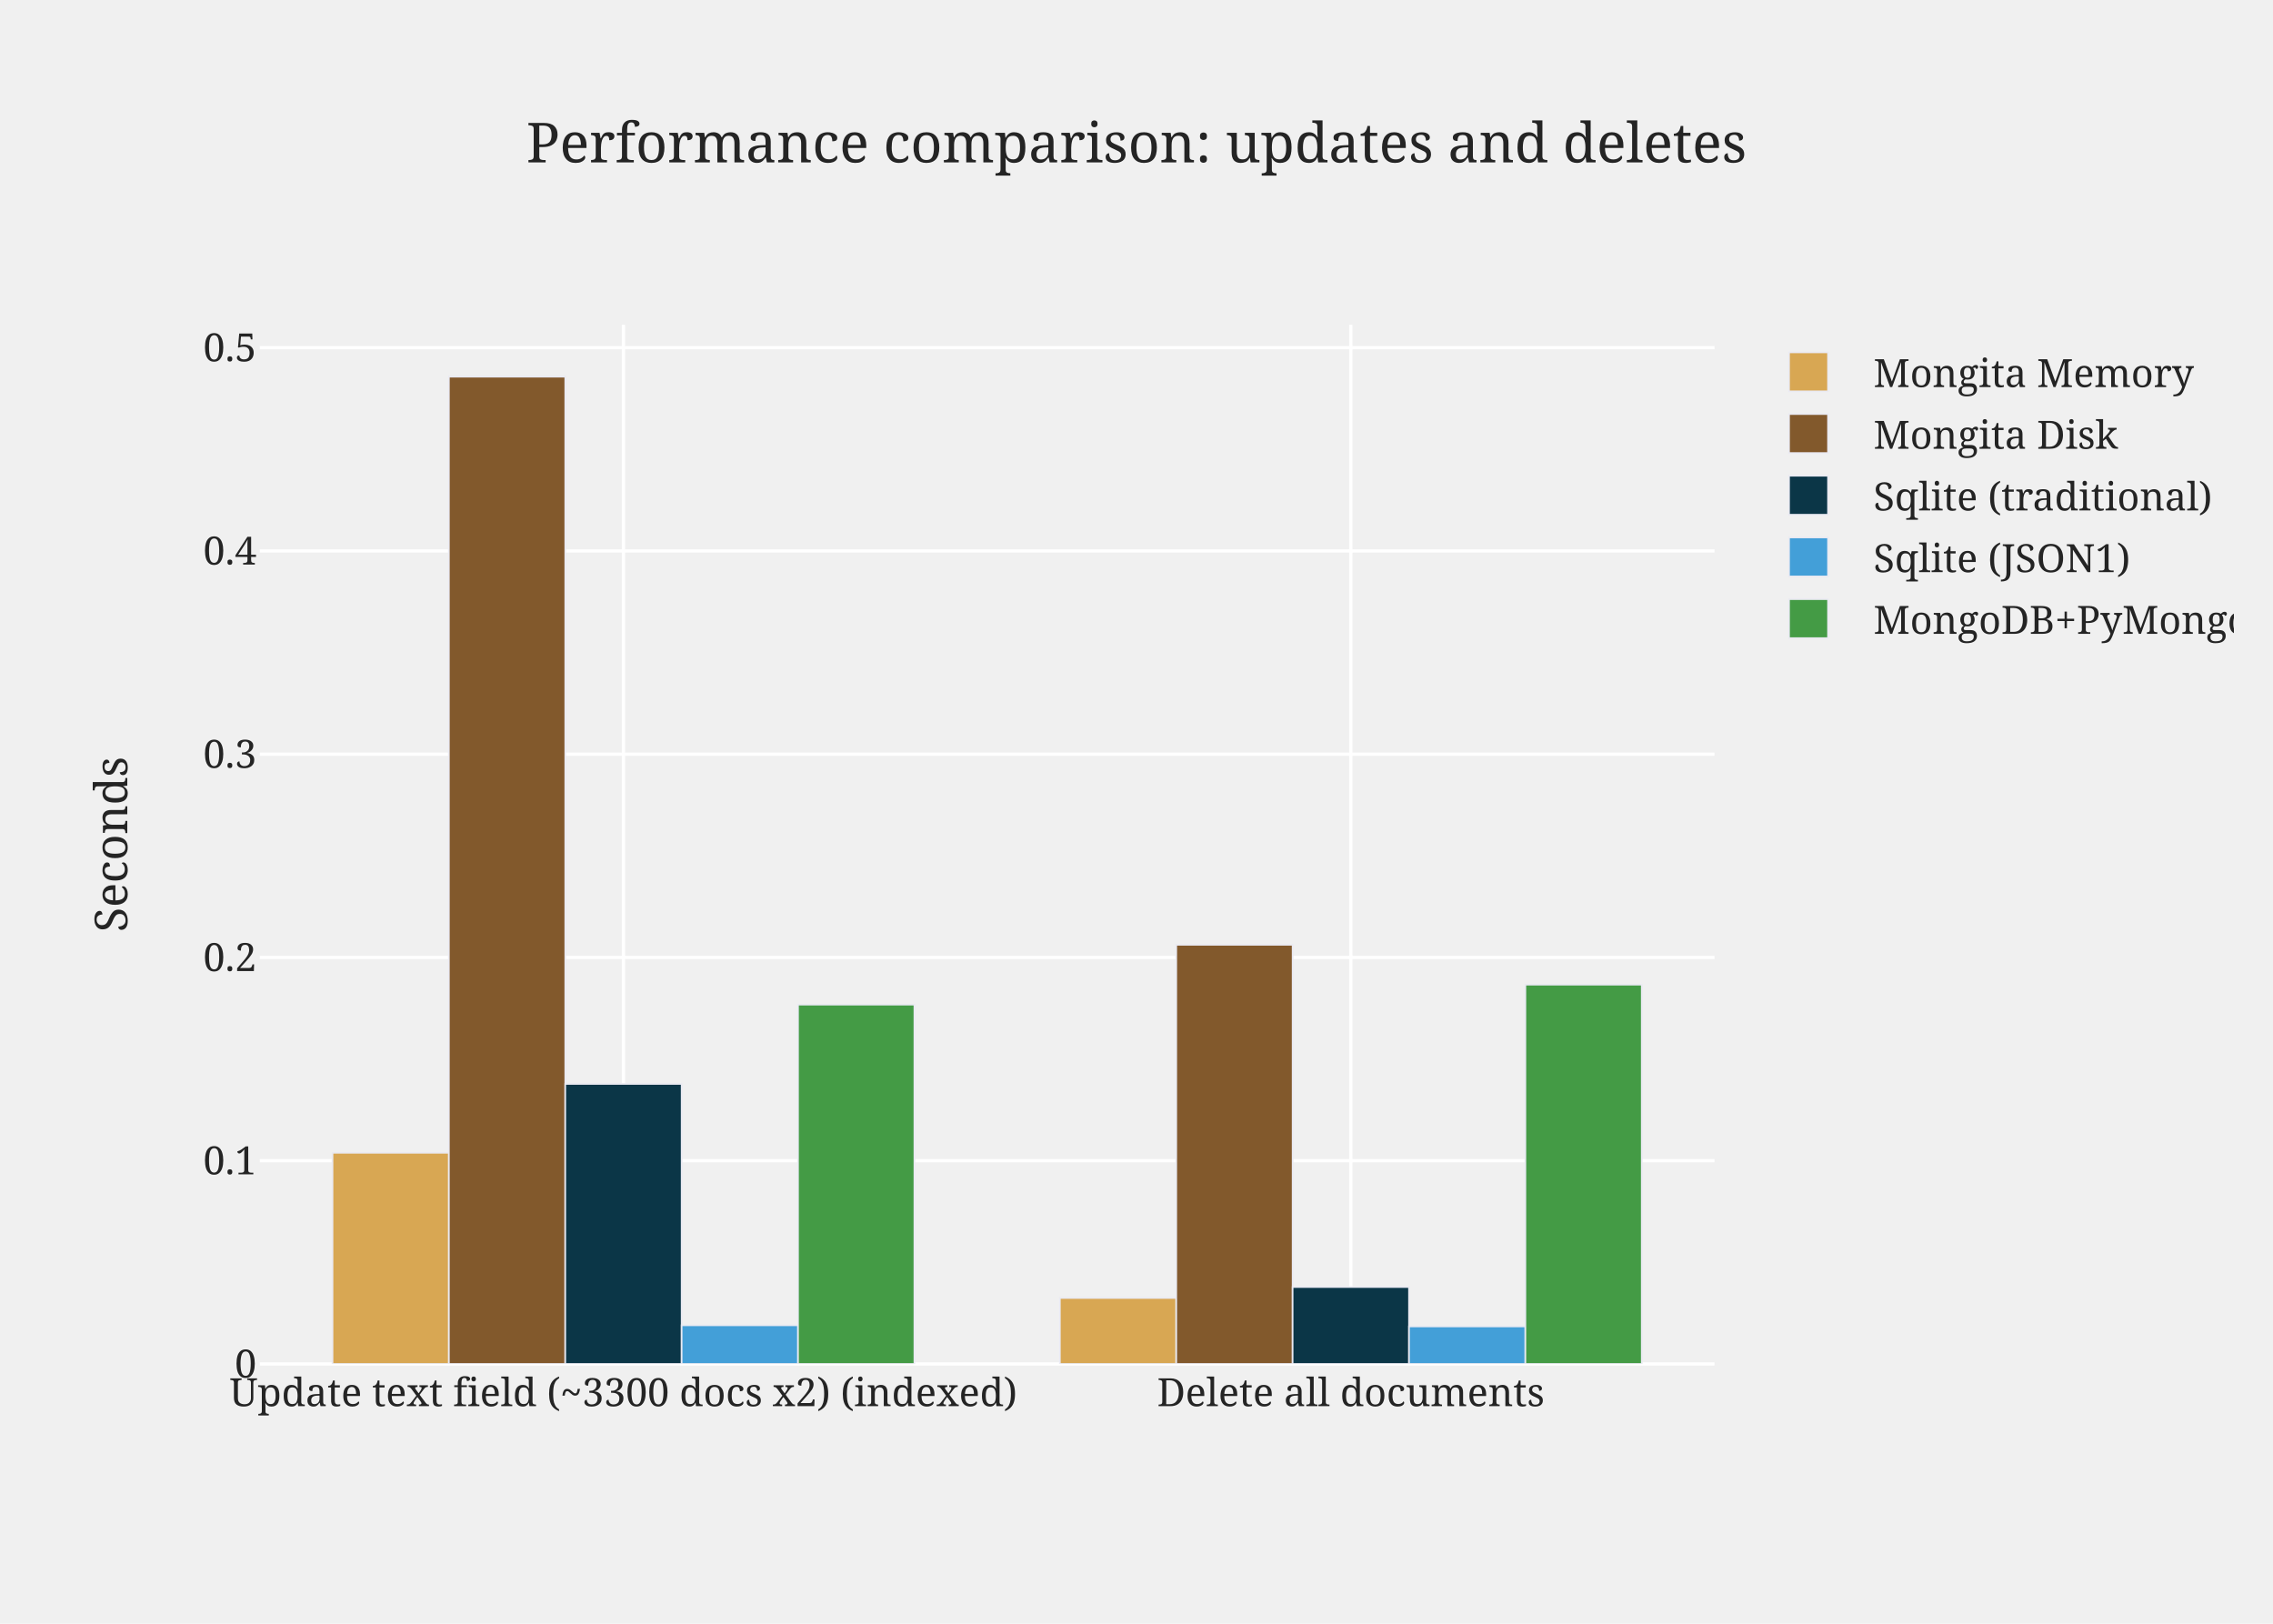
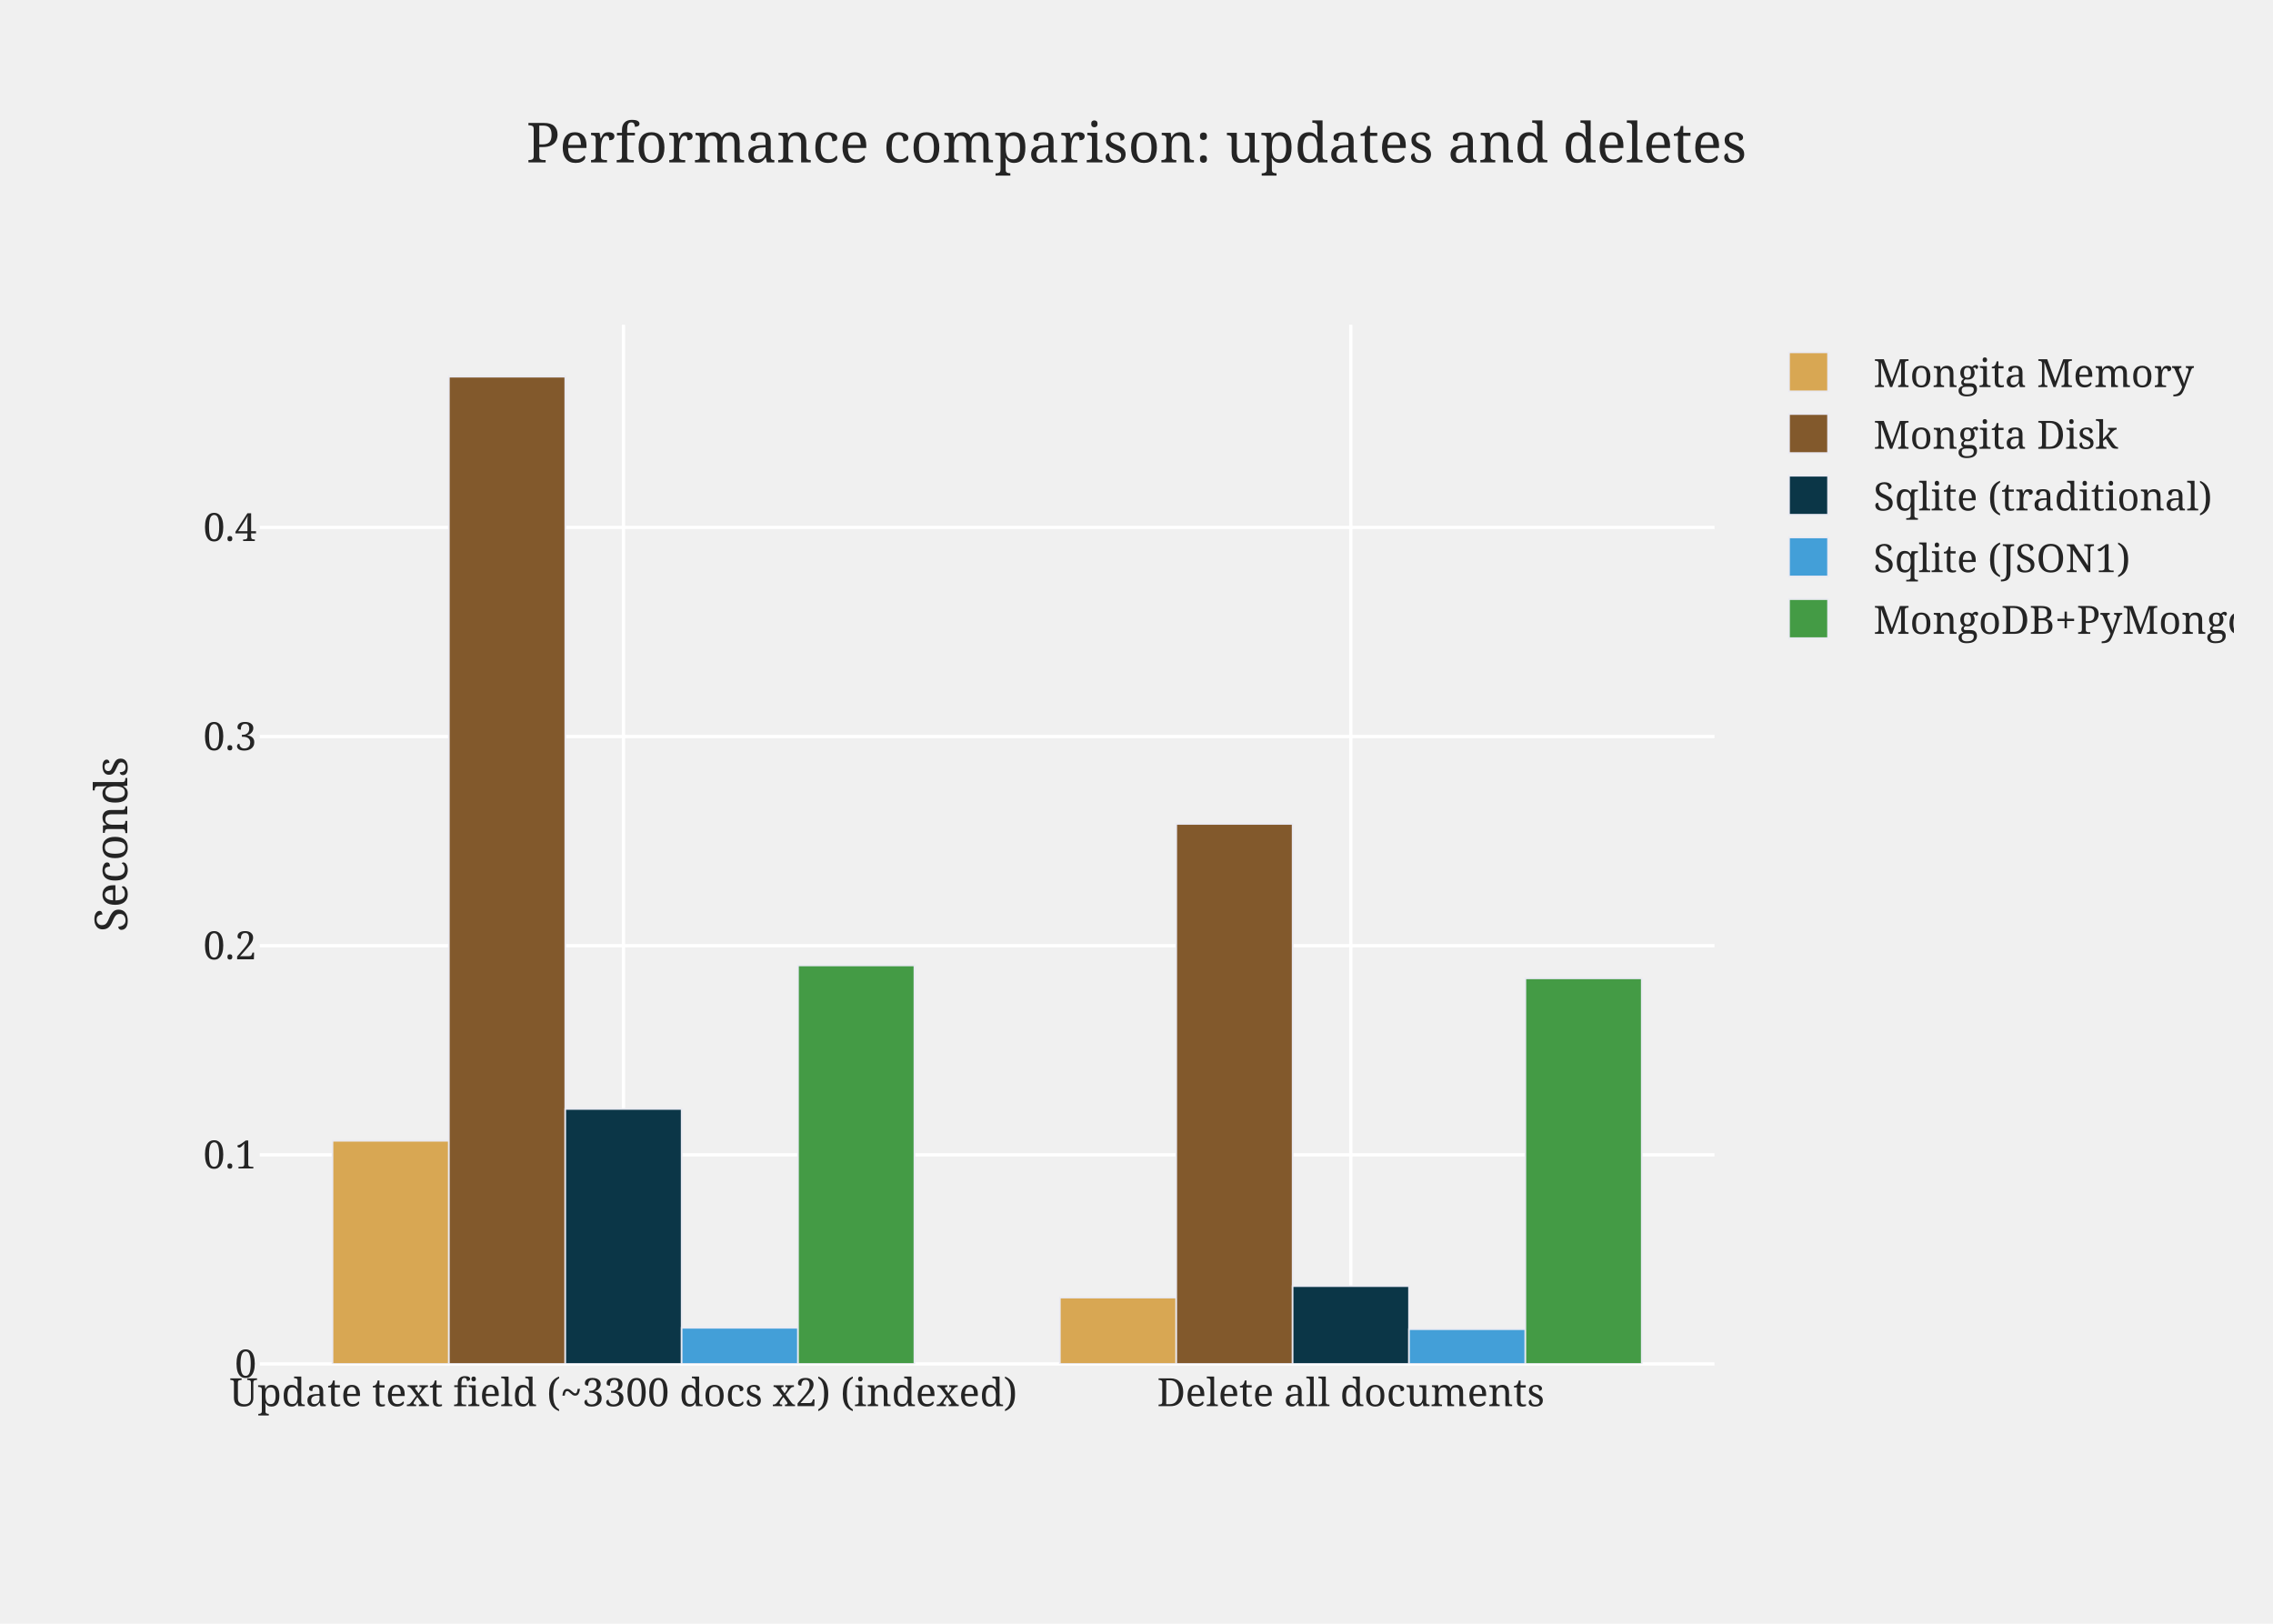
<svg xmlns="http://www.w3.org/2000/svg" class="main-svg" width="700" height="500" style="" viewBox="0 0 700 500">
  <rect x="0" y="0" width="700" height="500" style="fill: rgb(240, 240, 240); fill-opacity: 1;" />
-   <defs id="defs-0e9e02">
+   <defs id="defs-5ed0d3">
    <g class="clips">
-       <clipPath id="clip0e9e02xyplot" class="plotclip">
+       <clipPath id="clip5ed0d3xyplot" class="plotclip">
        <rect width="448" height="320" />
      </clipPath>
-       <clipPath class="axesclip" id="clip0e9e02x">
+       <clipPath class="axesclip" id="clip5ed0d3x">
        <rect x="80" y="0" width="448" height="500" />
      </clipPath>
-       <clipPath class="axesclip" id="clip0e9e02y">
+       <clipPath class="axesclip" id="clip5ed0d3y">
        <rect x="0" y="100" width="700" height="320" />
      </clipPath>
-       <clipPath class="axesclip" id="clip0e9e02xy">
+       <clipPath class="axesclip" id="clip5ed0d3xy">
        <rect x="80" y="100" width="448" height="320" />
      </clipPath>
    </g>
    <g class="gradients" />
  </defs>
  <g class="bglayer" />
  <g class="layer-below">
    <g class="imagelayer" />
    <g class="shapelayer" />
  </g>
  <g class="cartesianlayer">
    <g class="subplot xy">
      <g class="layer-subplot">
        <g class="shapelayer" />
        <g class="imagelayer" />
      </g>
      <g class="gridlayer">
        <g class="x">
          <path class="xgrid crisp" transform="translate(192,0)" d="M0,100v320" style="stroke: rgb(255, 255, 255); stroke-opacity: 1; stroke-width: 1px;" />
          <path class="xgrid crisp" transform="translate(416,0)" d="M0,100v320" style="stroke: rgb(255, 255, 255); stroke-opacity: 1; stroke-width: 1px;" />
        </g>
        <g class="y">
-           <path class="ygrid crisp" transform="translate(0,357.41)" d="M80,0h448" style="stroke: rgb(255, 255, 255); stroke-opacity: 1; stroke-width: 1px;" />
-           <path class="ygrid crisp" transform="translate(0,294.83)" d="M80,0h448" style="stroke: rgb(255, 255, 255); stroke-opacity: 1; stroke-width: 1px;" />
-           <path class="ygrid crisp" transform="translate(0,232.24)" d="M80,0h448" style="stroke: rgb(255, 255, 255); stroke-opacity: 1; stroke-width: 1px;" />
-           <path class="ygrid crisp" transform="translate(0,169.65)" d="M80,0h448" style="stroke: rgb(255, 255, 255); stroke-opacity: 1; stroke-width: 1px;" />
-           <path class="ygrid crisp" transform="translate(0,107.06)" d="M80,0h448" style="stroke: rgb(255, 255, 255); stroke-opacity: 1; stroke-width: 1px;" />
+           <path class="ygrid crisp" transform="translate(0,355.6)" d="M80,0h448" style="stroke: rgb(255, 255, 255); stroke-opacity: 1; stroke-width: 1px;" />
+           <path class="ygrid crisp" transform="translate(0,291.2)" d="M80,0h448" style="stroke: rgb(255, 255, 255); stroke-opacity: 1; stroke-width: 1px;" />
+           <path class="ygrid crisp" transform="translate(0,226.8)" d="M80,0h448" style="stroke: rgb(255, 255, 255); stroke-opacity: 1; stroke-width: 1px;" />
+           <path class="ygrid crisp" transform="translate(0,162.41)" d="M80,0h448" style="stroke: rgb(255, 255, 255); stroke-opacity: 1; stroke-width: 1px;" />
        </g>
      </g>
      <g class="zerolinelayer">
        <path class="yzl zl crisp" transform="translate(0,420)" d="M80,0h448" style="stroke: rgb(255, 255, 255); stroke-opacity: 1; stroke-width: 1px;" />
      </g>
      <path class="xlines-below" />
      <path class="ylines-below" />
      <g class="overlines-below" />
      <g class="xaxislayer-below" />
      <g class="yaxislayer-below" />
      <g class="overaxes-below" />
-       <g class="plot" transform="translate(80,100)" clip-path="url('#clip0e9e02xyplot')">
+       <g class="plot" transform="translate(80,100)" clip-path="url('#clip5ed0d3xyplot')">
        <g class="barlayer mlayer">
          <g class="trace bars" style="opacity: 1;">
            <g class="points">
              <g class="point">
-                 <path d="M22.4,320V254.98H58.24V320Z" style="vector-effect: non-scaling-stroke; opacity: 1; stroke-width: 0.5px; fill: rgb(216, 167, 83); fill-opacity: 1; stroke: rgb(234, 234, 242); stroke-opacity: 1;" />
-               </g>
-               <g class="point">
-                 <path d="M246.4,320V299.69H282.24V320Z" style="vector-effect: non-scaling-stroke; opacity: 1; stroke-width: 0.5px; fill: rgb(216, 167, 83); fill-opacity: 1; stroke: rgb(234, 234, 242); stroke-opacity: 1;" />
+                 <path d="M22.4,320V251.29H58.24V320Z" style="vector-effect: non-scaling-stroke; opacity: 1; stroke-width: 0.5px; fill: rgb(216, 167, 83); fill-opacity: 1; stroke: rgb(234, 234, 242); stroke-opacity: 1;" />
+               </g>
+               <g class="point">
+                 <path d="M246.4,320V299.57H282.24V320Z" style="vector-effect: non-scaling-stroke; opacity: 1; stroke-width: 0.5px; fill: rgb(216, 167, 83); fill-opacity: 1; stroke: rgb(234, 234, 242); stroke-opacity: 1;" />
              </g>
            </g>
          </g>
          <g class="trace bars" style="opacity: 1;">
            <g class="points">
              <g class="point">
                <path d="M58.24,320V16H94.08V320Z" style="vector-effect: non-scaling-stroke; opacity: 1; stroke-width: 0.5px; fill: rgb(130, 89, 44); fill-opacity: 1; stroke: rgb(234, 234, 242); stroke-opacity: 1;" />
              </g>
              <g class="point">
-                 <path d="M282.24,320V190.94H318.08V320Z" style="vector-effect: non-scaling-stroke; opacity: 1; stroke-width: 0.5px; fill: rgb(130, 89, 44); fill-opacity: 1; stroke: rgb(234, 234, 242); stroke-opacity: 1;" />
-               </g>
-             </g>
-           </g>
-           <g class="trace bars" style="opacity: 1;">
-             <g class="points">
-               <g class="point">
-                 <path d="M94.08,320V233.78H129.92V320Z" style="vector-effect: non-scaling-stroke; opacity: 1; stroke-width: 0.5px; fill: rgb(11, 54, 71); fill-opacity: 1; stroke: rgb(234, 234, 242); stroke-opacity: 1;" />
-               </g>
-               <g class="point">
-                 <path d="M318.08,320V296.32H353.92V320Z" style="vector-effect: non-scaling-stroke; opacity: 1; stroke-width: 0.5px; fill: rgb(11, 54, 71); fill-opacity: 1; stroke: rgb(234, 234, 242); stroke-opacity: 1;" />
-               </g>
-             </g>
-           </g>
-           <g class="trace bars" style="opacity: 1;">
-             <g class="points">
-               <g class="point">
-                 <path d="M129.92,320V308.1H165.76V320Z" style="vector-effect: non-scaling-stroke; opacity: 1; stroke-width: 0.5px; fill: rgb(67, 159, 216); fill-opacity: 1; stroke: rgb(234, 234, 242); stroke-opacity: 1;" />
-               </g>
-               <g class="point">
-                 <path d="M353.92,320V308.45H389.76V320Z" style="vector-effect: non-scaling-stroke; opacity: 1; stroke-width: 0.5px; fill: rgb(67, 159, 216); fill-opacity: 1; stroke: rgb(234, 234, 242); stroke-opacity: 1;" />
-               </g>
-             </g>
-           </g>
-           <g class="trace bars" style="opacity: 1;">
-             <g class="points">
-               <g class="point">
-                 <path d="M165.76,320V209.36H201.6V320Z" style="vector-effect: non-scaling-stroke; opacity: 1; stroke-width: 0.5px; fill: rgb(68, 155, 69); fill-opacity: 1; stroke: rgb(234, 234, 242); stroke-opacity: 1;" />
-               </g>
-               <g class="point">
-                 <path d="M389.76,320V203.21H425.6V320Z" style="vector-effect: non-scaling-stroke; opacity: 1; stroke-width: 0.5px; fill: rgb(68, 155, 69); fill-opacity: 1; stroke: rgb(234, 234, 242); stroke-opacity: 1;" />
+                 <path d="M282.24,320V153.72H318.08V320Z" style="vector-effect: non-scaling-stroke; opacity: 1; stroke-width: 0.5px; fill: rgb(130, 89, 44); fill-opacity: 1; stroke: rgb(234, 234, 242); stroke-opacity: 1;" />
+               </g>
+             </g>
+           </g>
+           <g class="trace bars" style="opacity: 1;">
+             <g class="points">
+               <g class="point">
+                 <path d="M94.08,320V241.49H129.92V320Z" style="vector-effect: non-scaling-stroke; opacity: 1; stroke-width: 0.5px; fill: rgb(11, 54, 71); fill-opacity: 1; stroke: rgb(234, 234, 242); stroke-opacity: 1;" />
+               </g>
+               <g class="point">
+                 <path d="M318.08,320V296.04H353.92V320Z" style="vector-effect: non-scaling-stroke; opacity: 1; stroke-width: 0.5px; fill: rgb(11, 54, 71); fill-opacity: 1; stroke: rgb(234, 234, 242); stroke-opacity: 1;" />
+               </g>
+             </g>
+           </g>
+           <g class="trace bars" style="opacity: 1;">
+             <g class="points">
+               <g class="point">
+                 <path d="M129.92,320V308.87H165.76V320Z" style="vector-effect: non-scaling-stroke; opacity: 1; stroke-width: 0.5px; fill: rgb(67, 159, 216); fill-opacity: 1; stroke: rgb(234, 234, 242); stroke-opacity: 1;" />
+               </g>
+               <g class="point">
+                 <path d="M353.92,320V309.3H389.76V320Z" style="vector-effect: non-scaling-stroke; opacity: 1; stroke-width: 0.5px; fill: rgb(67, 159, 216); fill-opacity: 1; stroke: rgb(234, 234, 242); stroke-opacity: 1;" />
+               </g>
+             </g>
+           </g>
+           <g class="trace bars" style="opacity: 1;">
+             <g class="points">
+               <g class="point">
+                 <path d="M165.76,320V197.29H201.6V320Z" style="vector-effect: non-scaling-stroke; opacity: 1; stroke-width: 0.5px; fill: rgb(68, 155, 69); fill-opacity: 1; stroke: rgb(234, 234, 242); stroke-opacity: 1;" />
+               </g>
+               <g class="point">
+                 <path d="M389.76,320V201.27H425.6V320Z" style="vector-effect: non-scaling-stroke; opacity: 1; stroke-width: 0.5px; fill: rgb(68, 155, 69); fill-opacity: 1; stroke: rgb(234, 234, 242); stroke-opacity: 1;" />
              </g>
            </g>
          </g>
        </g>
      </g>
      <g class="overplot" />
      <path class="xlines-above crisp" d="M0,0" style="fill: none;" />
      <path class="ylines-above crisp" d="M0,0" style="fill: none;" />
      <g class="overlines-above" />
      <g class="xaxislayer-above">
        <g class="xtick">
          <text text-anchor="middle" x="0" y="433" transform="translate(192,0)" style="font-family: Garamond; font-size: 12px; fill: rgb(36, 36, 36); fill-opacity: 1; white-space: pre;">Update text field (~3300 docs x2) (indexed)</text>
        </g>
        <g class="xtick">
          <text text-anchor="middle" x="0" y="433" transform="translate(416,0)" style="font-family: Garamond; font-size: 12px; fill: rgb(36, 36, 36); fill-opacity: 1; white-space: pre;">Delete all documents</text>
        </g>
      </g>
      <g class="yaxislayer-above">
        <g class="ytick">
          <text text-anchor="end" x="79" y="4.2" transform="translate(0,420)" style="font-family: Garamond; font-size: 12px; fill: rgb(36, 36, 36); fill-opacity: 1; white-space: pre;">0</text>
        </g>
        <g class="ytick">
-           <text text-anchor="end" x="79" y="4.2" transform="translate(0,357.41)" style="font-family: Garamond; font-size: 12px; fill: rgb(36, 36, 36); fill-opacity: 1; white-space: pre;">0.1</text>
-         </g>
-         <g class="ytick">
-           <text text-anchor="end" x="79" y="4.2" transform="translate(0,294.83)" style="font-family: Garamond; font-size: 12px; fill: rgb(36, 36, 36); fill-opacity: 1; white-space: pre;">0.2</text>
-         </g>
-         <g class="ytick">
-           <text text-anchor="end" x="79" y="4.2" transform="translate(0,232.24)" style="font-family: Garamond; font-size: 12px; fill: rgb(36, 36, 36); fill-opacity: 1; white-space: pre;">0.3</text>
-         </g>
-         <g class="ytick">
-           <text text-anchor="end" x="79" y="4.2" transform="translate(0,169.65)" style="font-family: Garamond; font-size: 12px; fill: rgb(36, 36, 36); fill-opacity: 1; white-space: pre;">0.4</text>
-         </g>
-         <g class="ytick">
-           <text text-anchor="end" x="79" y="4.2" transform="translate(0,107.06)" style="font-family: Garamond; font-size: 12px; fill: rgb(36, 36, 36); fill-opacity: 1; white-space: pre;">0.5</text>
+           <text text-anchor="end" x="79" y="4.2" transform="translate(0,355.6)" style="font-family: Garamond; font-size: 12px; fill: rgb(36, 36, 36); fill-opacity: 1; white-space: pre;">0.1</text>
+         </g>
+         <g class="ytick">
+           <text text-anchor="end" x="79" y="4.2" transform="translate(0,291.2)" style="font-family: Garamond; font-size: 12px; fill: rgb(36, 36, 36); fill-opacity: 1; white-space: pre;">0.2</text>
+         </g>
+         <g class="ytick">
+           <text text-anchor="end" x="79" y="4.2" transform="translate(0,226.8)" style="font-family: Garamond; font-size: 12px; fill: rgb(36, 36, 36); fill-opacity: 1; white-space: pre;">0.3</text>
+         </g>
+         <g class="ytick">
+           <text text-anchor="end" x="79" y="4.2" transform="translate(0,162.41)" style="font-family: Garamond; font-size: 12px; fill: rgb(36, 36, 36); fill-opacity: 1; white-space: pre;">0.4</text>
        </g>
      </g>
      <g class="overaxes-above" />
    </g>
  </g>
  <g class="polarlayer" />
  <g class="ternarylayer" />
  <g class="geolayer" />
  <g class="funnelarealayer" />
  <g class="pielayer" />
  <g class="treemaplayer" />
  <g class="sunburstlayer" />
  <g class="glimages" />
-   <defs id="topdefs-0e9e02">
+   <defs id="topdefs-5ed0d3">
    <g class="clips" />
-     <clipPath id="legend0e9e02">
+     <clipPath id="legend5ed0d3">
      <rect width="151" height="105" x="0" y="0" />
    </clipPath>
  </defs>
  <g class="layer-above">
    <g class="imagelayer" />
    <g class="shapelayer" />
  </g>
  <g class="infolayer">
    <g class="legend" pointer-events="all" transform="translate(536.96,100)">
      <rect class="bg" shape-rendering="crispEdges" width="151" height="105" x="0" y="0" style="stroke: rgb(68, 68, 68); stroke-opacity: 1; fill: rgb(240, 240, 240); fill-opacity: 1; stroke-width: 0px;" />
-       <g class="scrollbox" transform="" clip-path="url('#legend0e9e02')">
+       <g class="scrollbox" transform="" clip-path="url('#legend5ed0d3')">
        <g class="groups">
          <g class="traces" transform="translate(0,14.5)" style="opacity: 1;">
            <text class="legendtext" text-anchor="start" x="40" y="4.68" style="font-family: Garamond; font-size: 12px; fill: rgb(36, 36, 36); fill-opacity: 1; white-space: pre;">Mongita Memory</text>
            <g class="layers" style="opacity: 1;">
              <g class="legendfill" />
              <g class="legendlines" />
              <g class="legendsymbols">
                <g class="legendpoints">
                  <path class="legendundefined" d="M6,6H-6V-6H6Z" transform="translate(20,0)" style="stroke-width: 0.5px; fill: rgb(216, 167, 83); fill-opacity: 1; stroke: rgb(234, 234, 242); stroke-opacity: 1;" />
                </g>
              </g>
            </g>
            <rect class="legendtoggle" x="0" y="-9.5" width="145.453" height="19" style="fill: rgb(0, 0, 0); fill-opacity: 0;" />
          </g>
          <g class="traces" transform="translate(0,33.5)" style="opacity: 1;">
            <text class="legendtext" text-anchor="start" x="40" y="4.68" style="font-family: Garamond; font-size: 12px; fill: rgb(36, 36, 36); fill-opacity: 1; white-space: pre;">Mongita Disk</text>
            <g class="layers" style="opacity: 1;">
              <g class="legendfill" />
              <g class="legendlines" />
              <g class="legendsymbols">
                <g class="legendpoints">
                  <path class="legendundefined" d="M6,6H-6V-6H6Z" transform="translate(20,0)" style="stroke-width: 0.5px; fill: rgb(130, 89, 44); fill-opacity: 1; stroke: rgb(234, 234, 242); stroke-opacity: 1;" />
                </g>
              </g>
            </g>
            <rect class="legendtoggle" x="0" y="-9.5" width="145.453" height="19" style="fill: rgb(0, 0, 0); fill-opacity: 0;" />
          </g>
          <g class="traces" transform="translate(0,52.5)" style="opacity: 1;">
            <text class="legendtext" text-anchor="start" x="40" y="4.68" style="font-family: Garamond; font-size: 12px; fill: rgb(36, 36, 36); fill-opacity: 1; white-space: pre;">Sqlite (traditional)</text>
            <g class="layers" style="opacity: 1;">
              <g class="legendfill" />
              <g class="legendlines" />
              <g class="legendsymbols">
                <g class="legendpoints">
                  <path class="legendundefined" d="M6,6H-6V-6H6Z" transform="translate(20,0)" style="stroke-width: 0.5px; fill: rgb(11, 54, 71); fill-opacity: 1; stroke: rgb(234, 234, 242); stroke-opacity: 1;" />
                </g>
              </g>
            </g>
            <rect class="legendtoggle" x="0" y="-9.5" width="145.453" height="19" style="fill: rgb(0, 0, 0); fill-opacity: 0;" />
          </g>
          <g class="traces" transform="translate(0,71.5)" style="opacity: 1;">
            <text class="legendtext" text-anchor="start" x="40" y="4.68" style="font-family: Garamond; font-size: 12px; fill: rgb(36, 36, 36); fill-opacity: 1; white-space: pre;">Sqlite (JSON1)</text>
            <g class="layers" style="opacity: 1;">
              <g class="legendfill" />
              <g class="legendlines" />
              <g class="legendsymbols">
                <g class="legendpoints">
                  <path class="legendundefined" d="M6,6H-6V-6H6Z" transform="translate(20,0)" style="stroke-width: 0.5px; fill: rgb(67, 159, 216); fill-opacity: 1; stroke: rgb(234, 234, 242); stroke-opacity: 1;" />
                </g>
              </g>
            </g>
            <rect class="legendtoggle" x="0" y="-9.5" width="145.453" height="19" style="fill: rgb(0, 0, 0); fill-opacity: 0;" />
          </g>
          <g class="traces" transform="translate(0,90.5)" style="opacity: 1;">
            <text class="legendtext" text-anchor="start" x="40" y="4.68" style="font-family: Garamond; font-size: 12px; fill: rgb(36, 36, 36); fill-opacity: 1; white-space: pre;">MongoDB+PyMongo</text>
            <g class="layers" style="opacity: 1;">
              <g class="legendfill" />
              <g class="legendlines" />
              <g class="legendsymbols">
                <g class="legendpoints">
                  <path class="legendundefined" d="M6,6H-6V-6H6Z" transform="translate(20,0)" style="stroke-width: 0.5px; fill: rgb(68, 155, 69); fill-opacity: 1; stroke: rgb(234, 234, 242); stroke-opacity: 1;" />
                </g>
              </g>
            </g>
            <rect class="legendtoggle" x="0" y="-9.5" width="145.453" height="19" style="fill: rgb(0, 0, 0); fill-opacity: 0;" />
          </g>
        </g>
      </g>
      <rect class="scrollbar" rx="20" ry="3" width="0" height="0" x="0" y="0" style="fill: rgb(128, 139, 164); fill-opacity: 1;" />
    </g>
    <g class="g-gtitle">
      <text class="gtitle" x="350" y="50" text-anchor="middle" dy="0em" style="font-family: Garamond; font-size: 17px; fill: rgb(36, 36, 36); opacity: 1; font-weight: normal; white-space: pre;">Performance comparison: updates and deletes</text>
    </g>
    <g class="g-xtitle" />
    <g class="g-ytitle">
      <text class="ytitle" transform="rotate(-90,39.2,260)" x="39.2" y="260" text-anchor="middle" style="font-family: Garamond; font-size: 14px; fill: rgb(36, 36, 36); opacity: 1; font-weight: normal; white-space: pre;">Seconds</text>
    </g>
  </g>
</svg>
